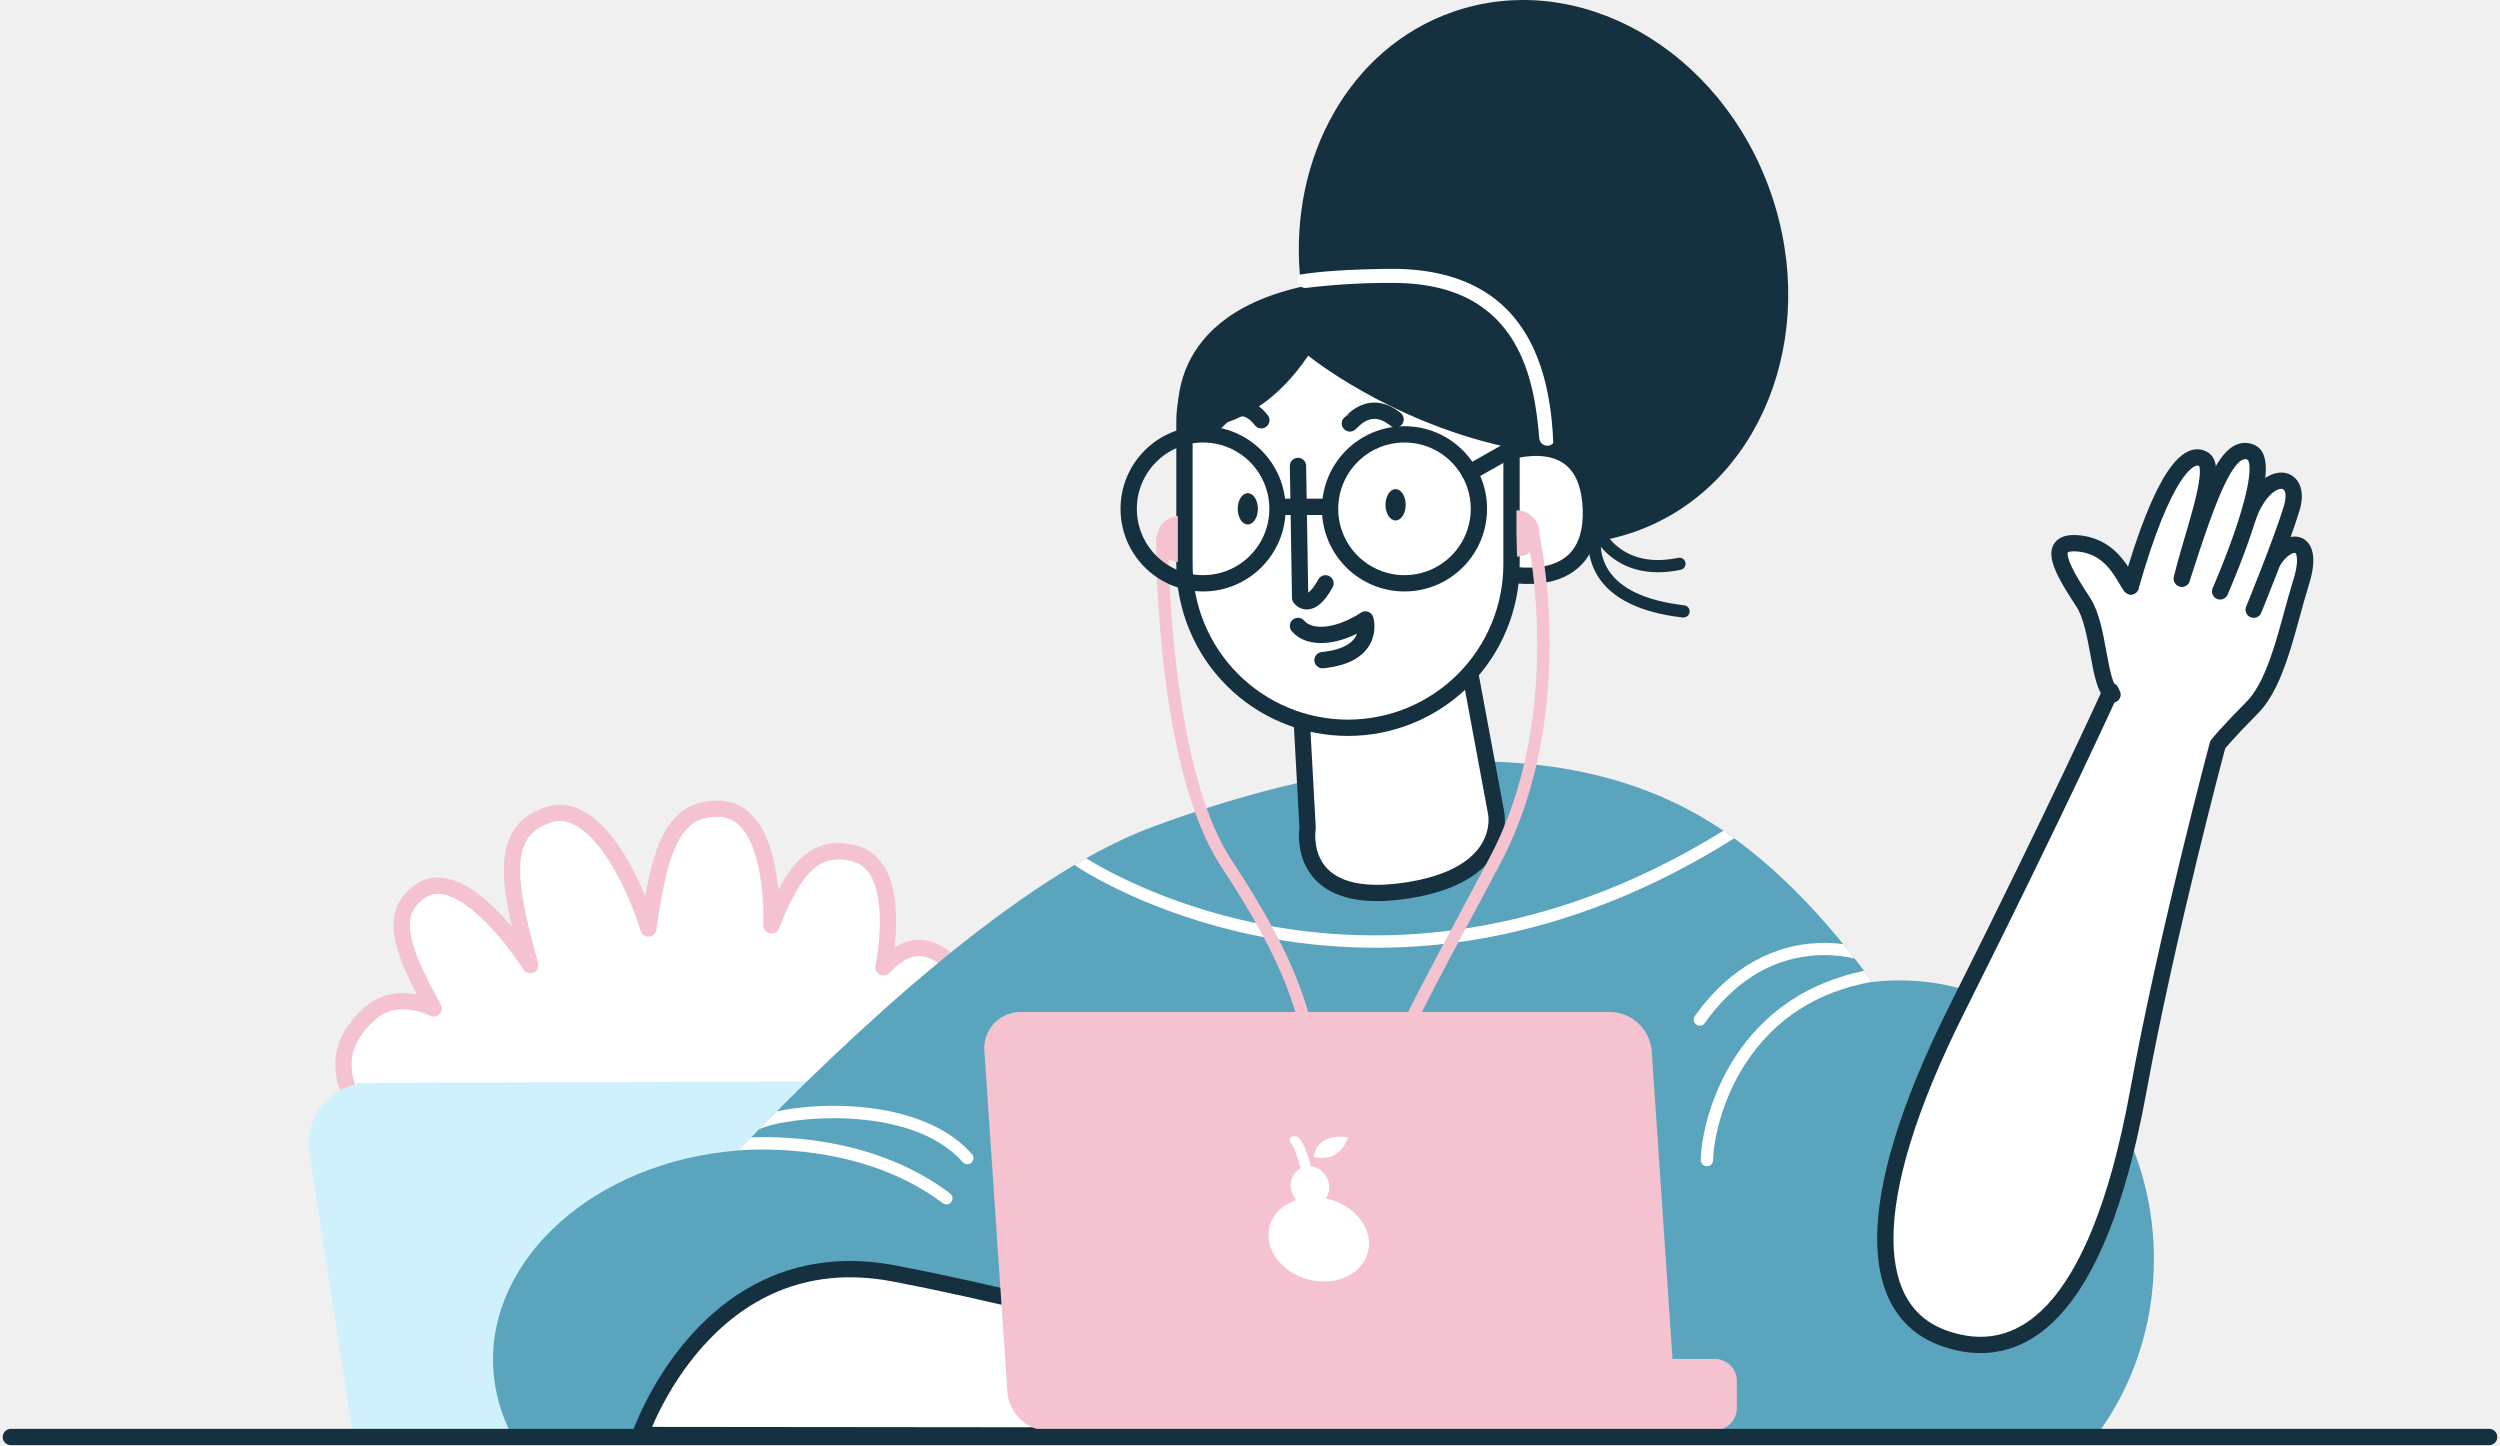
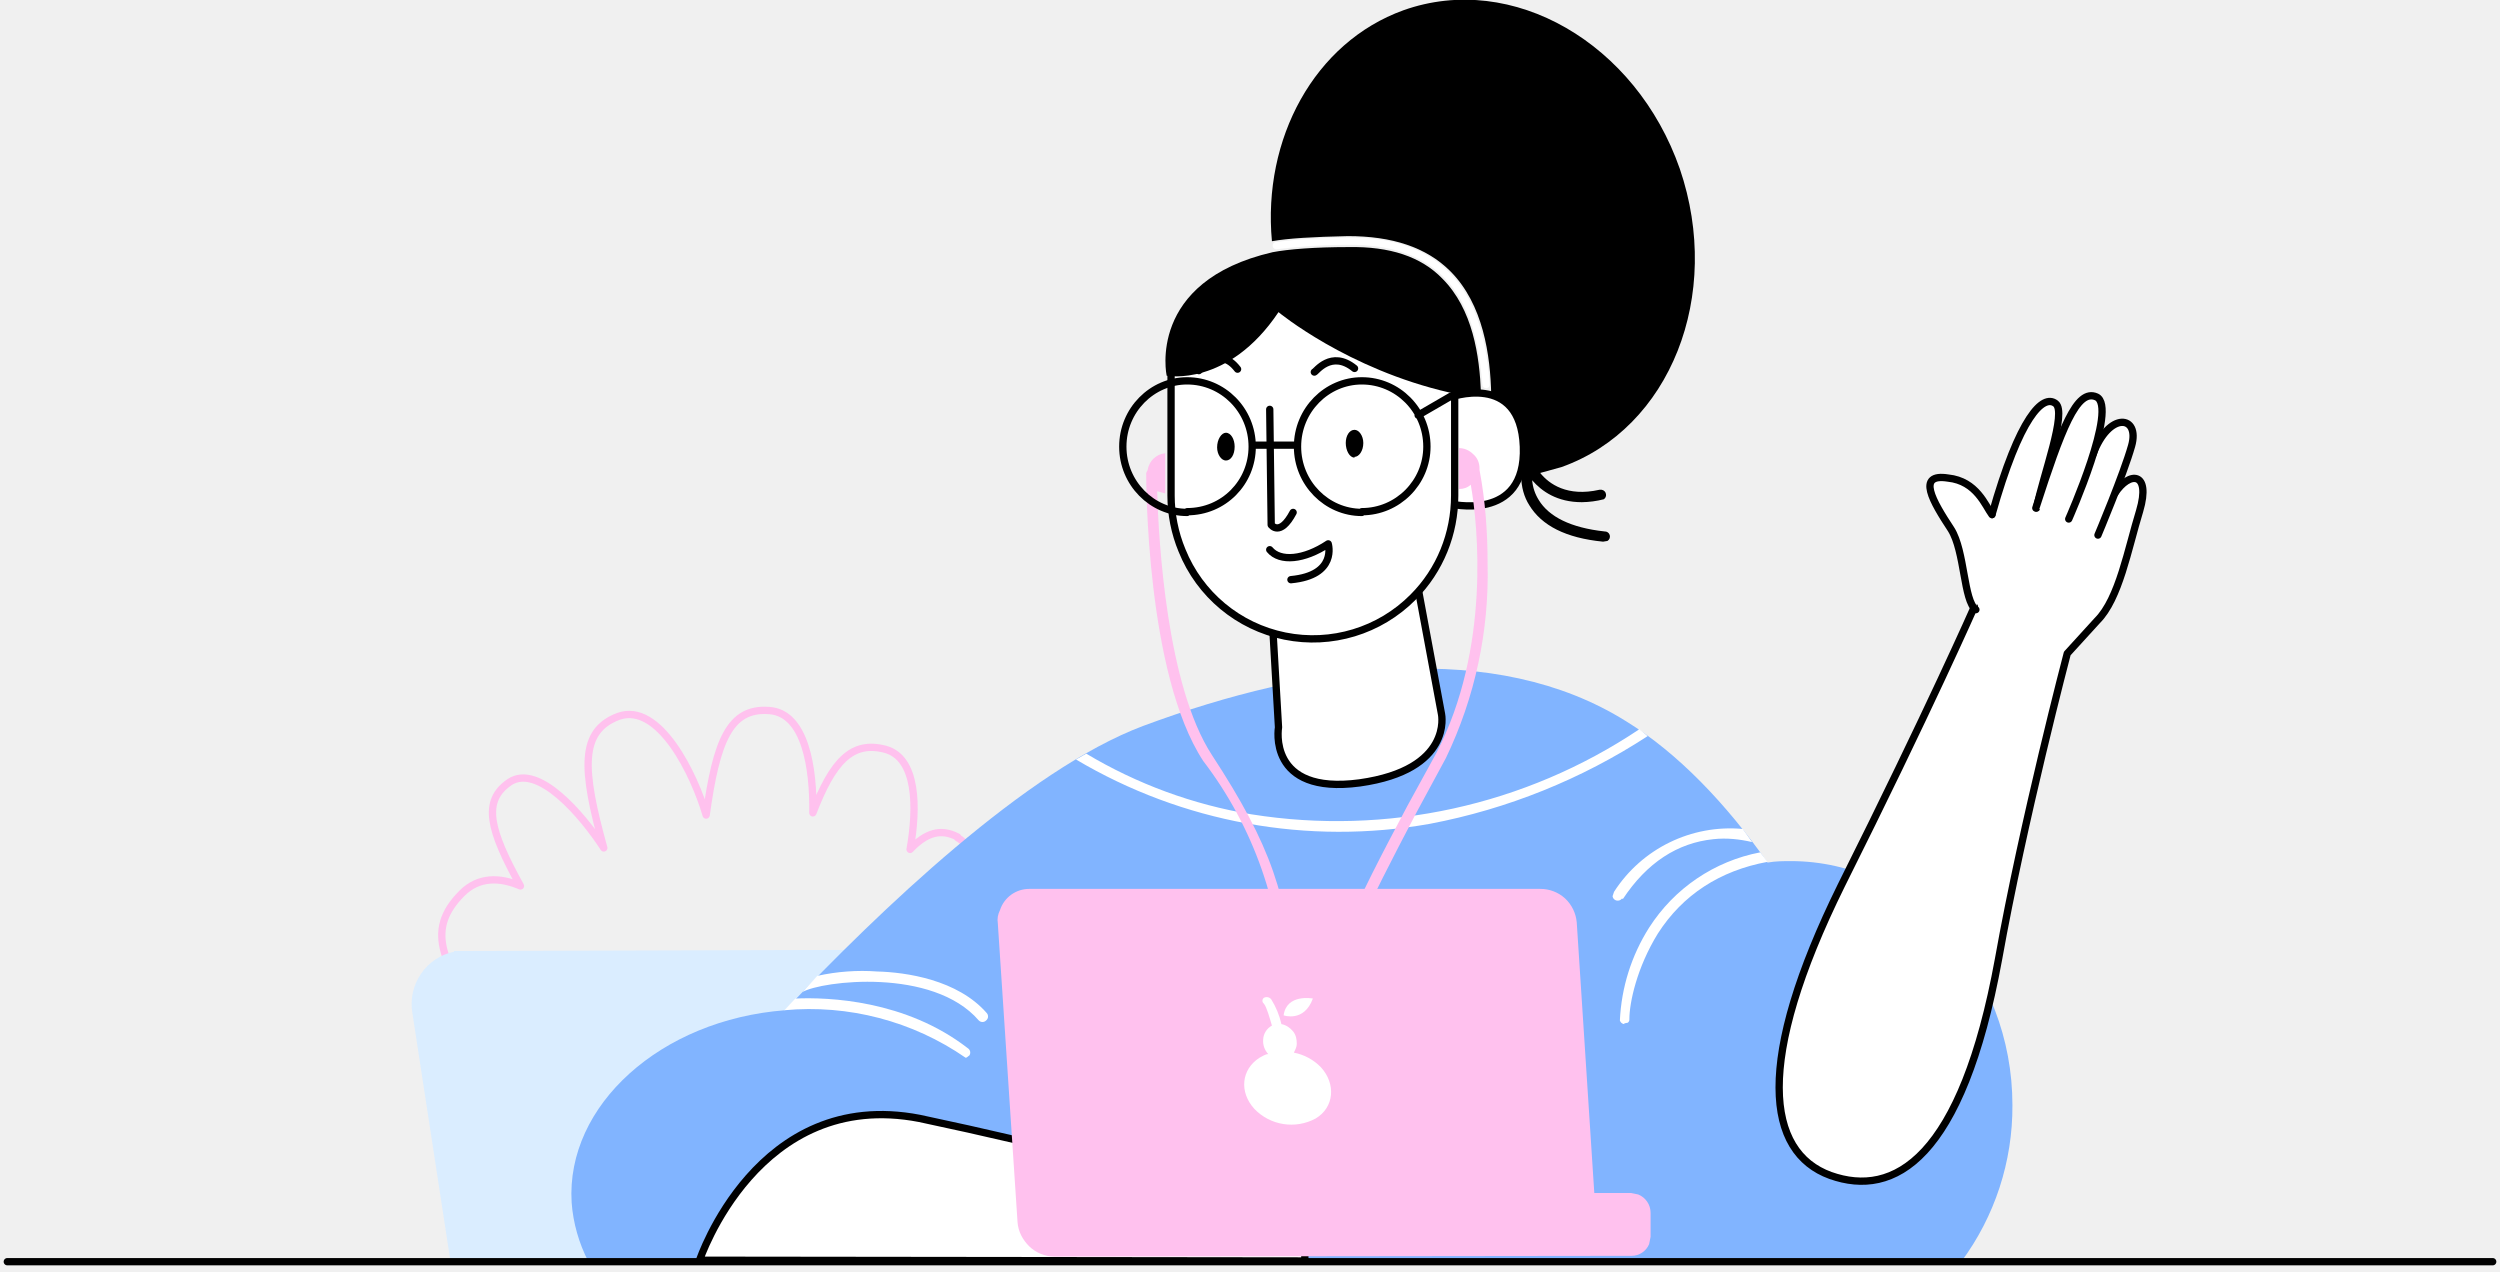
- <svg xmlns="http://www.w3.org/2000/svg" width="460" height="266" viewBox="0 0 460 266" fill="none">
-   <path d="M172.607 175.419C169.008 173.491 165.956 174.419 162.567 177.991C164.116 169.317 164.063 158.797 157.192 157.026C150.115 155.195 146.105 159.605 141.957 170.264C142.114 161.118 140.307 149.321 132.74 148.842C124.23 148.303 121.417 155.307 119.304 170.844C116.659 162.155 109.354 146.936 100.769 149.954C92.353 152.908 92.895 161.028 97.571 177.583C92.959 170.436 83.731 159.811 77.555 163.851C71.679 167.684 73.287 173.933 79.8 185.542C75.502 183.67 71.032 183.487 67.456 187.021C59.429 194.958 63.289 202.475 74.428 216.428C85.568 230.381 165.586 205.699 169.382 199.387C173.179 193.075 179.145 178.916 172.607 175.419Z" fill="white" stroke="#F4C3CF" stroke-width="3" stroke-linecap="round" stroke-linejoin="round" />
-   <path d="M173.235 199.124L173.299 198.918L65.698 199.252L65.765 199.458C62.943 200.008 60.444 201.631 58.792 203.986C57.139 206.341 56.463 209.245 56.904 212.089L64.957 264.045L174.039 263.712L182.096 211.756C182.536 208.912 181.859 206.009 180.207 203.654C178.555 201.299 176.057 199.676 173.235 199.124Z" fill="#CFF1FC" />
-   <path class="svg-fill-accent-last" d="M349.498 180.395C347.828 180.395 346.159 180.493 344.5 180.687C335.568 168.332 325.315 157.85 314.542 151.193C286.488 133.901 247.96 138.839 212.002 152.163C187.288 161.316 155.961 190.787 135.874 211.689C109.691 213.658 89.563 231.497 90.771 251.904C91.037 256.288 92.263 260.56 94.362 264.416L182.242 265C182.396 264.764 182.542 264.521 182.687 264.281L313.027 263.832C313.169 264.031 313.315 264.207 313.461 264.416L385.624 264.293C392.304 255.431 396.318 244.076 396.318 231.677C396.307 203.351 375.345 180.395 349.498 180.395Z" fill="#5AA5BD" />
-   <path d="M317.097 152.855C283.933 173.428 254.113 173.88 234.838 170.571C216.951 167.501 204.068 160.594 199.853 157.91C199.137 158.314 198.42 158.728 197.702 159.152C201.14 161.522 214.606 169.302 234.056 172.712C240.39 173.826 246.808 174.386 253.238 174.386C259.811 174.382 266.371 173.802 272.842 172.653C288.553 169.86 304.125 163.667 319.087 154.252C318.413 153.773 317.75 153.307 317.097 152.855Z" fill="white" />
-   <path d="M313.659 188.268C318.933 180.855 325.457 176.688 333.054 175.88C335.806 175.585 338.589 175.758 341.283 176.393C340.582 175.487 339.874 174.594 339.158 173.716C337.096 173.449 335.01 173.421 332.942 173.634C327.23 174.218 318.933 177.003 311.845 186.965C311.673 187.208 311.604 187.509 311.654 187.803C311.704 188.096 311.868 188.358 312.111 188.53C312.3 188.666 312.528 188.739 312.761 188.74C312.938 188.737 313.111 188.693 313.267 188.611C313.422 188.529 313.557 188.412 313.659 188.268Z" fill="white" />
-   <path d="M314.063 214.579H314.086C314.38 214.579 314.663 214.463 314.873 214.257C315.082 214.05 315.203 213.769 315.208 213.475C315.271 210.173 316.603 202.704 321.193 195.662C326.519 187.481 334.356 182.439 344.474 180.653C343.984 179.979 343.49 179.305 342.978 178.639C332.878 180.698 324.705 186.126 319.3 194.434C314.755 201.416 313.042 209.034 312.941 213.433C312.938 213.583 312.965 213.731 313.02 213.87C313.075 214.009 313.157 214.135 313.262 214.242C313.366 214.349 313.491 214.434 313.628 214.491C313.766 214.549 313.914 214.579 314.063 214.579Z" fill="white" />
-   <path d="M155.58 203.509C151.333 203.332 147.08 203.658 142.91 204.482C141.781 205.615 140.675 206.738 139.593 207.851C143.741 205.571 167.381 202.73 177.144 213.841C177.25 213.96 177.38 214.054 177.525 214.119C177.67 214.184 177.827 214.217 177.986 214.216C178.261 214.217 178.527 214.117 178.734 213.935C178.957 213.738 179.093 213.461 179.111 213.164C179.13 212.867 179.031 212.575 178.835 212.351C172.547 205.19 161.565 203.741 155.58 203.509Z" fill="white" />
-   <path d="M174.814 219.588C161.595 209.607 145.156 209.012 138.183 209.278L135.864 211.678C139.859 211.352 158.999 210.457 173.46 221.381C173.698 221.561 173.997 221.639 174.292 221.598C174.587 221.557 174.854 221.4 175.033 221.162C175.213 220.925 175.291 220.625 175.25 220.33C175.209 220.035 175.052 219.768 174.814 219.588Z" fill="white" />
-   <path d="M117.785 264.045C117.785 264.045 130.043 227.731 164.568 234.324C199.093 240.916 246.322 255.079 246.322 255.079V264.18L117.785 264.045Z" fill="white" stroke="#15303F" stroke-width="3" stroke-linecap="round" stroke-linejoin="round" />
-   <path d="M390.374 129.928C389.533 129.461 388.812 128.804 388.27 128.008C387.727 127.212 387.378 126.301 387.251 125.346C386.877 122.134 389.032 108.297 392.488 106.365C395.944 104.433 411.774 95.841 414.696 96.04C417.617 96.238 418.848 121.647 390.374 129.928Z" fill="white" />
-   <path d="M392.054 107.911C397.964 87.204 402.804 82.581 405.591 84.595C408.116 86.422 402.973 99.615 401.476 106.462" fill="white" />
-   <path d="M392.054 107.911C397.964 87.204 402.804 82.581 405.591 84.595C408.116 86.422 402.973 99.615 401.476 106.462" stroke="#15303F" stroke-width="3" stroke-linecap="round" stroke-linejoin="round" />
-   <path d="M418.137 103.4C421.099 98.585 425.992 98.825 423.437 107.031C420.946 115.032 419.098 125.466 414.422 130.179C409.747 134.893 408.063 137.004 408.063 137.004C408.063 137.004 398.712 171.933 393.404 200.974C385.721 242.972 371.234 251.051 357.689 246.24C344.145 241.429 341.642 222.444 360.139 185.542C378.636 148.64 388.388 127.139 388.388 127.139" fill="white" />
-   <path d="M418.137 103.4C421.099 98.585 425.992 98.825 423.437 107.031C420.946 115.032 419.098 125.466 414.422 130.179C409.747 134.893 408.063 137.004 408.063 137.004C408.063 137.004 398.712 171.933 393.404 200.974C385.721 242.972 371.234 251.051 357.689 246.24C344.145 241.429 341.642 222.444 360.139 185.542C378.636 148.64 388.388 127.139 388.388 127.139" stroke="#15303F" stroke-width="3" stroke-linecap="round" stroke-linejoin="round" />
-   <path d="M388.699 127.802C386.017 125.986 386.338 115.425 383.327 110.824C379.587 105.088 375.928 99.143 382.852 100.034C388.788 100.802 390.677 106.024 392.054 107.896" fill="white" />
-   <path d="M388.699 127.802C386.017 125.986 386.338 115.425 383.327 110.824C379.587 105.088 375.928 99.143 382.852 100.034C388.788 100.802 390.677 106.024 392.054 107.896" stroke="#15303F" stroke-width="3" stroke-linecap="round" stroke-linejoin="round" />
-   <path d="M414.677 112.183C414.677 112.183 419.936 99.36 421.702 93.43C423.636 86.938 416.839 86.025 413.562 95.321" fill="white" />
-   <path d="M414.677 112.183C414.677 112.183 419.936 99.36 421.702 93.43C423.636 86.938 416.839 86.025 413.562 95.321" stroke="#15303F" stroke-width="3" stroke-linecap="round" stroke-linejoin="round" />
-   <path d="M408.501 108.817C408.501 108.817 418.855 85.336 414.224 83.247C410.001 81.341 406.781 89.907 401.465 106.459" fill="white" />
-   <path d="M408.501 108.817C408.501 108.817 418.855 85.336 414.224 83.247C410.001 81.341 406.781 89.907 401.465 106.459" stroke="#15303F" stroke-width="3" stroke-linecap="round" stroke-linejoin="round" />
-   <path d="M239.151 125.866L240.603 152.342C240.603 152.342 238.145 166.628 257.974 163.982C277.724 161.342 275.3 149.639 275.3 149.639L269.188 116.75L239.151 125.866Z" fill="white" stroke="#15303F" stroke-width="3" stroke-linecap="round" stroke-linejoin="round" />
-   <path d="M276.781 83.397C276.781 83.397 292.118 77.639 292.716 93.625C293.315 109.611 276.781 105.47 276.781 105.47" fill="white" />
-   <path d="M276.781 83.397C276.781 83.397 292.118 77.639 292.716 93.625C293.315 109.611 276.781 105.47 276.781 105.47" stroke="#15303F" stroke-width="3" stroke-linecap="round" stroke-linejoin="round" />
-   <path d="M237.206 58.257H263.532C267.401 58.257 271.112 59.796 273.847 62.534C276.583 65.272 278.12 68.986 278.12 72.858V103.797C278.12 111.784 274.95 119.443 269.307 125.091C263.665 130.739 256.011 133.912 248.031 133.912C244.08 133.912 240.167 133.133 236.517 131.619C232.866 130.106 229.549 127.888 226.755 125.091C223.961 122.295 221.745 118.975 220.233 115.321C218.72 111.667 217.942 107.751 217.942 103.797V77.534C217.942 72.421 219.971 67.518 223.583 63.903C227.195 60.288 232.094 58.257 237.202 58.257H237.206Z" fill="white" stroke="#15303F" stroke-width="3" stroke-linecap="round" stroke-linejoin="round" />
-   <path class="svg-fill-accent-first" d="M285.123 118.072C285.132 111.517 284.518 104.976 283.29 98.537C283.29 98.413 283.29 98.282 283.29 98.162C283.285 97.032 282.834 95.949 282.035 95.15C281.237 94.351 280.155 93.9 279.025 93.894V98.162L279.138 102.43C280.003 102.404 280.839 102.114 281.535 101.599C282.916 110.21 285.65 135.885 274.14 157.711C272.027 161.713 270.044 165.412 268.129 168.987C257.282 189.249 250.1 202.633 250.268 214.586C250.268 214.884 250.386 215.17 250.597 215.381C250.807 215.591 251.093 215.71 251.39 215.71C251.688 215.71 251.973 215.591 252.184 215.381C252.394 215.17 252.512 214.884 252.512 214.586C252.352 203.217 259.417 190.035 270.093 170.08C272.012 166.505 273.994 162.803 276.108 158.793C283.664 144.473 285.179 128.749 285.123 118.072Z" fill="#F4C3CF" />
-   <path class="svg-fill-accent-first" d="M215.017 102.88C215.543 103.176 216.126 103.356 216.727 103.407V94.916C215.775 95.003 214.881 95.407 214.186 96.064C213.491 96.72 213.037 97.591 212.896 98.537C212.772 98.722 212.706 98.939 212.705 99.162C212.705 100.869 212.705 141.205 224.675 159.403C236.914 178.047 240.7 188.664 241.541 206.743C241.555 207.032 241.679 207.304 241.888 207.504C242.097 207.703 242.375 207.814 242.664 207.814H242.716C243.013 207.8 243.292 207.669 243.493 207.45C243.694 207.23 243.799 206.939 243.786 206.642C242.922 188.088 239.058 177.216 226.557 158.175C217.022 143.672 215.32 113.415 215.017 102.88Z" fill="#F4C3CF" />
-   <path d="M238.83 85.733L239.226 110.011C239.226 110.011 241.014 112.595 243.891 107.331" stroke="#15303F" stroke-width="3" stroke-linecap="round" stroke-linejoin="round" />
-   <path d="M238.83 115.174C241.014 117.731 246.146 117.312 251.233 113.983C251.233 113.983 253.216 120.486 243.344 121.471" stroke="#15303F" stroke-width="3" stroke-linecap="round" stroke-linejoin="round" />
-   <path d="M248.379 77.912C248.679 77.837 251.877 73.221 256.788 77.163" stroke="#15303F" stroke-width="3" stroke-linecap="round" stroke-linejoin="round" />
-   <path d="M256.788 95.763C257.815 95.763 258.647 94.474 258.647 92.884C258.647 91.294 257.815 90.005 256.788 90.005C255.761 90.005 254.929 91.294 254.929 92.884C254.929 94.474 255.761 95.763 256.788 95.763Z" fill="#15303F" />
-   <path d="M229.594 96.504C230.621 96.504 231.453 95.215 231.453 93.625C231.453 92.035 230.621 90.746 229.594 90.746C228.567 90.746 227.735 92.035 227.735 93.625C227.735 95.215 228.567 96.504 229.594 96.504Z" fill="#15303F" />
-   <path d="M223.65 77.699C223.95 77.635 228.001 72.083 232.082 77.324" stroke="#15303F" stroke-width="3" stroke-linecap="round" stroke-linejoin="round" />
-   <path d="M255.531 51.713C248.248 51.807 242.72 52.174 239.406 52.78C212.635 58.875 216.962 78.732 216.962 78.732C216.962 78.732 230.054 81.229 240.711 65.438C240.711 65.438 255.348 77.392 276.995 82.206C277.342 82.124 277.743 82.015 278.117 81.896V82.993C279.9 82.518 281.746 82.325 283.589 82.42C283.35 74.591 281.951 64.727 275.506 58.358C270.946 53.836 264.213 51.597 255.531 51.713Z" fill="#15303F" />
-   <path d="M284.719 80.51C283.866 70.634 281.509 50.811 256.788 50.56C251.238 50.504 245.69 50.812 240.18 51.481" stroke="white" stroke-width="3" stroke-linecap="round" stroke-linejoin="round" />
-   <path d="M325.809 35.413C316.581 8.985 290.374 -5.881 267.288 2.202C248.312 8.843 237.363 28.925 239.174 50.538C242.649 49.924 248.129 49.561 255.501 49.467C264.804 49.347 272.064 51.799 277.088 56.76C284.195 63.794 285.639 74.487 285.848 82.79C289.286 83.722 292.45 86.534 292.716 93.625C292.742 94.344 292.114 99.84 292.267 99.821C292.243 101.99 292.832 104.122 293.965 105.972C296.539 110.127 301.787 112.711 309.571 113.617H309.702C310 113.634 310.292 113.532 310.515 113.334C310.737 113.136 310.872 112.857 310.89 112.559C310.907 112.261 310.805 111.969 310.607 111.746C310.409 111.523 310.13 111.388 309.833 111.37C302.782 110.539 298.091 108.33 295.892 104.8C295.114 103.539 294.654 102.108 294.549 100.629C296.472 102.876 299.786 105.298 305.067 105.298C306.46 105.29 307.847 105.139 309.208 104.845C309.357 104.82 309.5 104.765 309.627 104.684C309.754 104.602 309.864 104.496 309.949 104.371C310.034 104.247 310.094 104.106 310.123 103.958C310.153 103.809 310.152 103.657 310.122 103.509C310.091 103.361 310.03 103.22 309.944 103.096C309.858 102.972 309.748 102.867 309.62 102.786C309.492 102.706 309.349 102.652 309.2 102.628C309.051 102.604 308.898 102.611 308.752 102.647C301.948 104.062 298.147 101.468 296.191 99.154C297.724 98.818 299.236 98.389 300.717 97.87C323.804 89.806 335.037 61.836 325.809 35.413Z" fill="#15303F" />
-   <path d="M258.426 107.327C265.987 107.327 272.117 101.192 272.117 93.625C272.117 86.057 265.987 79.923 258.426 79.923C250.865 79.923 244.736 86.057 244.736 93.625C244.736 101.192 250.865 107.327 258.426 107.327Z" stroke="#15303F" stroke-width="3" stroke-linecap="round" stroke-linejoin="round" />
-   <path d="M235.504 93.254H244.437" stroke="#15303F" stroke-width="3" stroke-linecap="round" stroke-linejoin="round" />
-   <path d="M270.396 86.972L278.12 82.603" stroke="#15303F" stroke-width="3" stroke-linecap="round" stroke-linejoin="round" />
-   <path d="M221.369 107.327C228.93 107.327 235.059 101.192 235.059 93.625C235.059 86.057 228.93 79.923 221.369 79.923C213.808 79.923 207.678 86.057 207.678 93.625C207.678 101.192 213.808 107.327 221.369 107.327Z" stroke="#15303F" stroke-width="3" stroke-linecap="round" stroke-linejoin="round" />
-   <path class="svg-fill-accent-first" d="M315.518 250.04H307.742L303.919 193.408C303.764 191.466 302.89 189.651 301.469 188.319C300.049 186.987 298.182 186.233 296.236 186.205H187.838C186.911 186.192 185.992 186.373 185.14 186.737C184.287 187.1 183.52 187.639 182.888 188.318C182.256 188.996 181.772 189.799 181.469 190.676C181.166 191.553 181.05 192.483 181.128 193.408L185.358 256.105C185.513 258.047 186.386 259.862 187.807 261.195C189.228 262.527 191.095 263.28 193.041 263.308L315.518 263.151C316.051 263.151 316.578 263.046 317.07 262.842C317.562 262.638 318.009 262.339 318.386 261.962C318.762 261.585 319.061 261.138 319.265 260.645C319.468 260.153 319.573 259.625 319.573 259.092V254.098C319.573 253.565 319.468 253.038 319.265 252.545C319.061 252.053 318.762 251.605 318.386 251.229C318.009 250.852 317.562 250.553 317.07 250.349C316.578 250.145 316.051 250.04 315.518 250.04Z" fill="#F4C3CF" />
-   <path d="M249.707 223.654C248.153 222.041 246.138 220.949 243.939 220.528C244.295 220.016 244.512 219.42 244.567 218.798C244.654 217.824 244.37 216.853 243.773 216.079C243.176 215.305 242.31 214.784 241.347 214.62C241.306 214.62 241.261 214.62 241.22 214.62C240.801 213.074 240.011 210.543 239.106 209.461C238.94 209.259 238.711 209.12 238.456 209.064C238.201 209.008 237.935 209.04 237.7 209.154C237.597 209.212 237.51 209.293 237.445 209.39C237.38 209.488 237.338 209.6 237.324 209.716C237.31 209.833 237.323 209.951 237.363 210.062C237.403 210.172 237.468 210.272 237.554 210.352C238.149 211.064 238.874 213.28 239.327 214.968C238.808 215.244 238.368 215.648 238.047 216.141C237.726 216.634 237.536 217.201 237.494 217.787C237.45 218.337 237.522 218.889 237.705 219.409C237.888 219.929 238.178 220.404 238.556 220.805C237.892 221.016 237.255 221.306 236.66 221.67C232.762 224.092 232.283 228.914 235.59 232.437C238.897 235.96 244.74 236.854 248.637 234.432C252.535 232.01 253.017 227.177 249.707 223.654Z" fill="white" />
-   <path d="M248.065 209.278C248.065 209.278 242.454 208.155 241.706 212.831C241.721 212.838 246.131 214.422 248.065 209.278Z" fill="white" />
-   <path d="M2 264.408H458" stroke="#15303F" stroke-width="3" stroke-linecap="round" stroke-linejoin="round" />
+ <svg xmlns="http://www.w3.org/2000/svg" fill="none" viewBox="0 0 342 174">
+   <path class="svg-stroke-accent-last" d="M131 114.5c-2.3-1.2-4.3-.6-6.5 1.7 1-5.7 1-12.5-3.4-13.7-4.6-1.2-7.2 1.7-9.9 8.7.1-6-1-13.7-6-14-5.4-.4-7.2 4.2-8.6 14.3C95 106 90.2 96 84.6 98c-5.3 2-5 7.2-2 18-3-4.6-9-11.6-12.9-9-3.8 2.6-2.7 6.6 1.5 14.2-2.8-1.2-5.7-1.3-8 1-5.2 5.2-2.7 10 4.5 19.2 7.2 9.1 58.8-7 61.2-11.1 2.5-4.2 6.3-13.4 2.1-15.7z" fill="none" stroke="#FFC1EE" stroke-linecap="round" stroke-linejoin="round" />
+   <path d="M131.4 130v-.1l-69.3.2v.1a7.2 7.2 0 00-4.5 3 7.3 7.3 0 00-1.2 5.3l5.2 33.9 70.3-.2 5.2-34a7.2 7.2 0 00-5.7-8.2z" fill="#DAEDFF" />
+   <path class="svg-fill-accent-first" d="M245 117.8c-1 0-2.1 0-3.2.2-5.7-8.1-12.3-15-19.3-19.3-18-11.3-43-8-66.1.6-16 6-36.1 25.3-49 38.9-17 1.3-30 13-29.2 26.3.2 2.8 1 5.6 2.3 8.1l56.7.4.3-.5 84-.3.3.4h46.5a35.6 35.6 0 007-21.4c0-18.4-13.6-33.4-30.3-33.4z" fill="#81B4FF" />
+   <path d="M224.2 99.8a74.3 74.3 0 01-53 11.6 64.7 64.7 0 01-22.6-8.3l-1.4.8a70.6 70.6 0 0048.4 8.8 83 83 0 0029.8-12l-1.2-1zM222 123c3.3-5 7.5-7.7 12.4-8.2 1.8-.2 3.6 0 5.3.4l-1.3-1.8a18.9 18.9 0 00-17.6 8.6l-.2.6a.7.7 0 00.8.6.7.7 0 00.5-.3zM222.2 140l.5-.1c.2-.2.2-.3.2-.5 0-2.2 1-7 3.9-11.7 3.4-5.3 8.5-8.6 15-9.8l-1-1.3a23.2 23.2 0 00-15.2 10.3 25.9 25.9 0 00-4 12.7.7.7 0 00.6.5zM120 132.9c-2.7-.2-5.5 0-8.2.6l-2 2.2c2.6-1.5 17.8-3.4 24.1 3.9a.7.7 0 001 0 .7.7 0 00.1-1c-4-4.6-11.1-5.6-15-5.7z" fill="#fff" />
+   <path d="M132.4 143.4c-8.5-6.6-19.1-7-23.6-6.8l-1.5 1.6a37.5 37.5 0 0124.8 6.5c.2 0 .3-.2.5-.3a.7.7 0 00-.2-1z" fill="#fff" />
+   <path d="M95.7 172.4s7.9-23.7 30.1-19.4a649.2 649.2 0 0152.7 13.5v6l-82.8-.1z" fill="#fff" stroke="currentColor" stroke-linecap="round" stroke-linejoin="round" />
+   <path d="M271.4 84.8a4 4 0 01-2-3c-.3-2 1.1-11.1 3.4-12.4a75.2 75.2 0 0114.3-6.7c1.9.1 2.7 16.7-15.7 22.1z" fill="#fff" />
+   <path d="M272.5 70.4c3.8-13.5 7-16.5 8.7-15.2 1.6 1.2-1.7 9.8-2.6 14.3" fill="#fff" />
+   <path d="M272.5 70.4c3.8-13.5 7-16.5 8.7-15.2 1.6 1.2-1.7 9.8-2.6 14.3" stroke="currentColor" stroke-linecap="round" stroke-linejoin="round" />
+   <path d="M289.3 67.5c2-3.1 5-3 3.4 2.4-1.6 5.2-2.8 12-5.8 15l-4.1 4.5s-6 22.8-9.4 41.8c-5 27.4-14.3 32.7-23 29.6-8.8-3.2-10.4-15.6 1.5-39.7 12-24 18.2-38.1 18.2-38.1" fill="#fff" />
+   <path d="M289.3 67.5c2-3.1 5-3 3.4 2.4-1.6 5.2-2.8 12-5.8 15l-4.1 4.5s-6 22.8-9.4 41.8c-5 27.4-14.3 32.7-23 29.6-8.8-3.2-10.4-15.6 1.5-39.7 12-24 18.2-38.1 18.2-38.1" stroke="currentColor" stroke-linecap="round" stroke-linejoin="round" />
+   <path d="M270.3 83.4c-1.7-1.2-1.5-8-3.4-11-2.5-3.8-4.8-7.7-.4-7 3.9.4 5.1 3.8 6 5" fill="#fff" />
+   <path d="M270.3 83.4c-1.7-1.2-1.5-8-3.4-11-2.5-3.8-4.8-7.7-.4-7 3.9.4 5.1 3.8 6 5" stroke="currentColor" stroke-linecap="round" stroke-linejoin="round" />
+   <path d="M287 73.2s3.5-8.3 4.6-12.2c1.2-4.2-3.1-4.8-5.3 1.2" fill="#fff" />
+   <path d="M287 73.2s3.5-8.3 4.6-12.2c1.2-4.2-3.1-4.8-5.3 1.2" stroke="currentColor" stroke-linecap="round" stroke-linejoin="round" />
+   <path d="M283 71s6.8-15.3 3.8-16.7c-2.7-1.2-4.8 4.4-8.3 15.2" fill="#fff" />
+   <path d="M283 71s6.8-15.3 3.8-16.7c-2.7-1.2-4.8 4.4-8.3 15.2" stroke="currentColor" stroke-linecap="round" stroke-linejoin="round" />
+   <path d="M173.9 82.2l1 17.3s-1.6 9.3 11.1 7.6c12.8-1.8 11.2-9.4 11.2-9.4l-4-21.5-19.3 6z" fill="#fff" stroke="currentColor" stroke-linecap="round" stroke-linejoin="round" />
+   <path d="M198.2 54.4s9.8-3.7 10.2 6.7c.4 10.5-10.2 7.8-10.2 7.8" fill="#fff" />
+   <path d="M198.2 54.4s9.8-3.7 10.2 6.7c.4 10.5-10.2 7.8-10.2 7.8" stroke="currentColor" stroke-linecap="round" stroke-linejoin="round" />
+   <path d="M172.6 38h17c2.5 0 5 1 6.7 2.8a9.6 9.6 0 012.7 6.8v20.2c0 5.2-2 10.2-5.7 13.9a19.3 19.3 0 01-31.6-6.4c-1-2.4-1.5-5-1.5-7.5V50.6c0-3.3 1.3-6.5 3.7-8.9 2.3-2.3 5.4-3.7 8.7-3.7h0z" fill="#fff" stroke="currentColor" stroke-linecap="round" stroke-linejoin="round" />
+   <path class="svg-fill-accent-last" d="M203.5 77c0-4.2-.3-8.5-1.1-12.7v-.2c0-.8-.3-1.5-.9-2-.5-.5-1.2-.8-1.9-.8v5.6c.6 0 1.2-.2 1.6-.6 1 5.6 2.7 22.4-4.7 36.7l-4 7.3c-7 13.2-11.5 22-11.4 29.8 0 .2 0 .4.2.5l.5.2c.2 0 .4 0 .5-.2l.2-.5c0-7.4 4.5-16 11.3-29l4-7.4a57.9 57.9 0 005.7-26.6zM158.3 67.2l1.1.3V62a2.7 2.7 0 00-2.4 2.3l-.2.4c0 1.2 0 27.5 7.8 39.4a53.6 53.6 0 0111 31.4l.6.2c.2 0 .4-.1.5-.3l.2-.5c-.6-12.1-3-19.2-11.1-31.6-6.2-9.5-7.3-29.3-7.5-36.1z" fill="#FFC1EE" />
+   <path d="M173.7 56l.2 15.8s1.2 1.7 3-1.7M173.7 75.2c1.4 1.7 4.7 1.4 8-.8 0 0 1.3 4.3-5.1 4.9M179.8 50.9c.2 0 2.3-3.1 5.5-.5" stroke="currentColor" stroke-linecap="round" stroke-linejoin="round" />
+   <path d="M185.3 62.5c.6 0 1.2-.8 1.2-1.9 0-1-.6-1.8-1.2-1.8-.7 0-1.2.8-1.2 1.8s.5 2 1.2 2zM167.7 63c.7 0 1.2-.8 1.2-1.9 0-1-.5-1.9-1.2-1.9-.6 0-1.2.9-1.2 2 0 1 .6 1.8 1.2 1.8z" fill="currentColor" />
+   <path d="M164 50.7c.1 0 2.7-3.6 5.3-.2" stroke="currentColor" stroke-linecap="round" stroke-linejoin="round" />
+   <path d="M184.5 33.8c-4.7 0-8.3.3-10.4.7-17.3 4-14.5 16.9-14.5 16.9s8.4 1.6 15.3-8.7c0 0 9.4 7.8 23.4 11l.7-.2v.7c1.2-.3 2.4-.5 3.6-.4-.2-5.1-1.1-11.5-5.3-15.7-2.9-3-7.2-4.4-12.8-4.3z" fill="currentColor" />
+   <path d="M203.3 52.6c-.6-6.5-2-19.4-18-19.6a81 81 0 00-10.7.6" stroke="#fff" stroke-linecap="round" stroke-linejoin="round" />
+   <path d="M229.8 23.1c-6-17.2-22.9-27-37.8-21.7C179.8 5.8 172.7 19 174 33c2.2-.4 5.7-.6 10.4-.7 6 0 10.7 1.5 14 4.8 4.5 4.5 5.5 11.5 5.6 17 2.2.6 4.3 2.4 4.4 7l-.3 4c0 1.5.4 2.9 1.1 4 1.7 2.8 5 4.5 10.1 5l.6-.1a.7.7 0 00-.4-1.3c-4.6-.5-7.6-2-9-4.3a6 6 0 01-.9-2.7c1.3 1.5 3.4 3 6.8 3a12.8 12.8 0 003-.4.7.7 0 00.3-.7.7.7 0 00-.6-.6h-.3c-4.4 1-6.9-.8-8.1-2.3l2.9-.8c14.9-5.3 22.1-23.5 16.2-40.8z" fill="currentColor" />
+   <path d="M186.3 70c4.9 0 8.9-4 8.9-8.9 0-5-4-9-8.9-9-4.8 0-8.8 4-8.8 9s4 9 8.8 9zM171.5 60.9h5.8M194 56.8l5-2.9M162.4 70c5 0 8.9-4 8.9-8.9 0-5-4-9-8.9-9-4.8 0-8.8 4-8.8 9s4 9 8.8 9z" stroke="currentColor" stroke-linecap="round" stroke-linejoin="round" />
+   <path class="svg-fill-accent-last" d="M223.1 163.2h-5l-2.4-37a5.1 5.1 0 00-1.6-3.3 5 5 0 00-3.4-1.3h-69.9a4.2 4.2 0 00-4 2.9c-.3.6-.4 1.2-.3 1.8l2.7 40.9c.1 1.3.7 2.4 1.6 3.3a5 5 0 003.4 1.4l79-.1a2.6 2.6 0 002.4-1.6l.2-1v-3.3a2.7 2.7 0 00-1.7-2.5l-1-.2z" fill="#FFC1EE" />
+   <path d="M180.7 146a7 7 0 00-3.7-2c.2-.4.4-.8.4-1.2 0-.6-.1-1.2-.5-1.7s-1-.9-1.6-1a11 11 0 00-1.4-3.4.8.8 0 00-1-.2.5.5 0 00-.2.4.5.5 0 00.2.4c.4.5.8 2 1.1 3a2.3 2.3 0 00-1.2 1.9 2.6 2.6 0 00.7 2c-.4 0-.8.3-1.2.5-2.5 1.6-2.8 4.7-.7 7a7 7 0 008.4 1.3c2.5-1.5 2.8-4.7.7-7zM179.6 136.6s-3.6-.7-4 2.3c0 0 2.8 1 4-2.3z" fill="#fff" />
+   <path d="M1 172.6h340" stroke="currentColor" stroke-linecap="round" stroke-linejoin="round" />
</svg>
